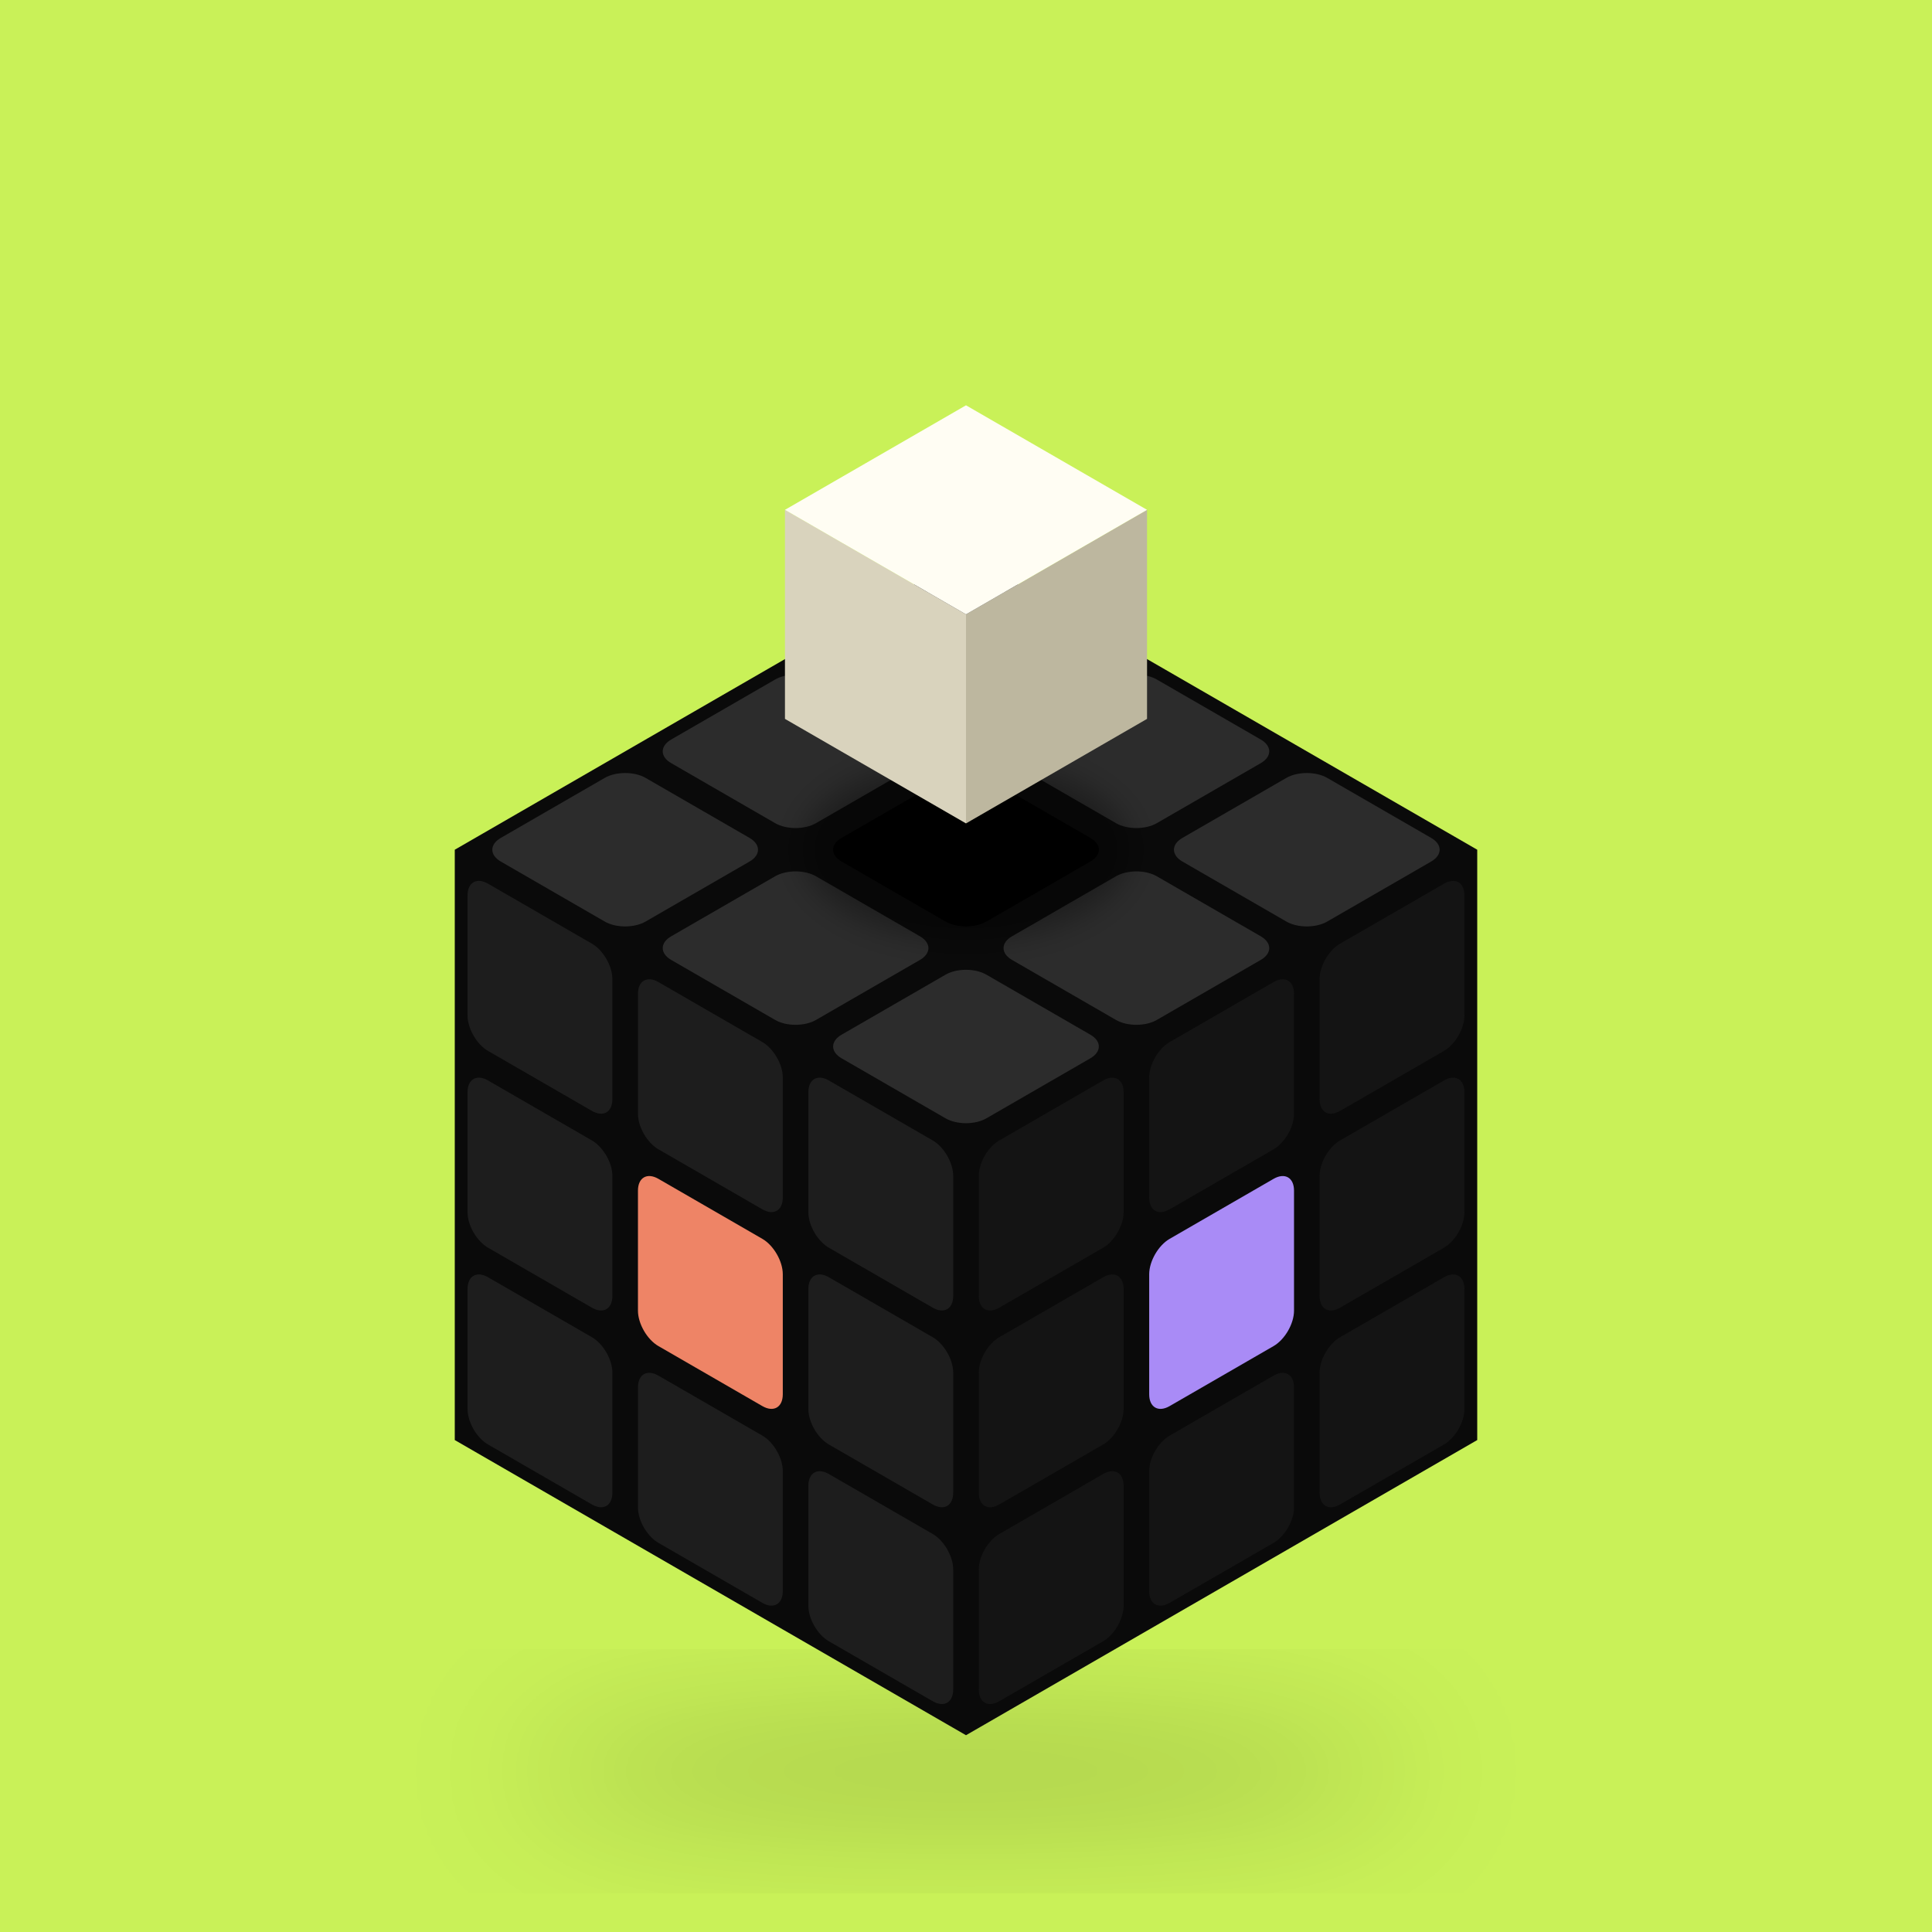
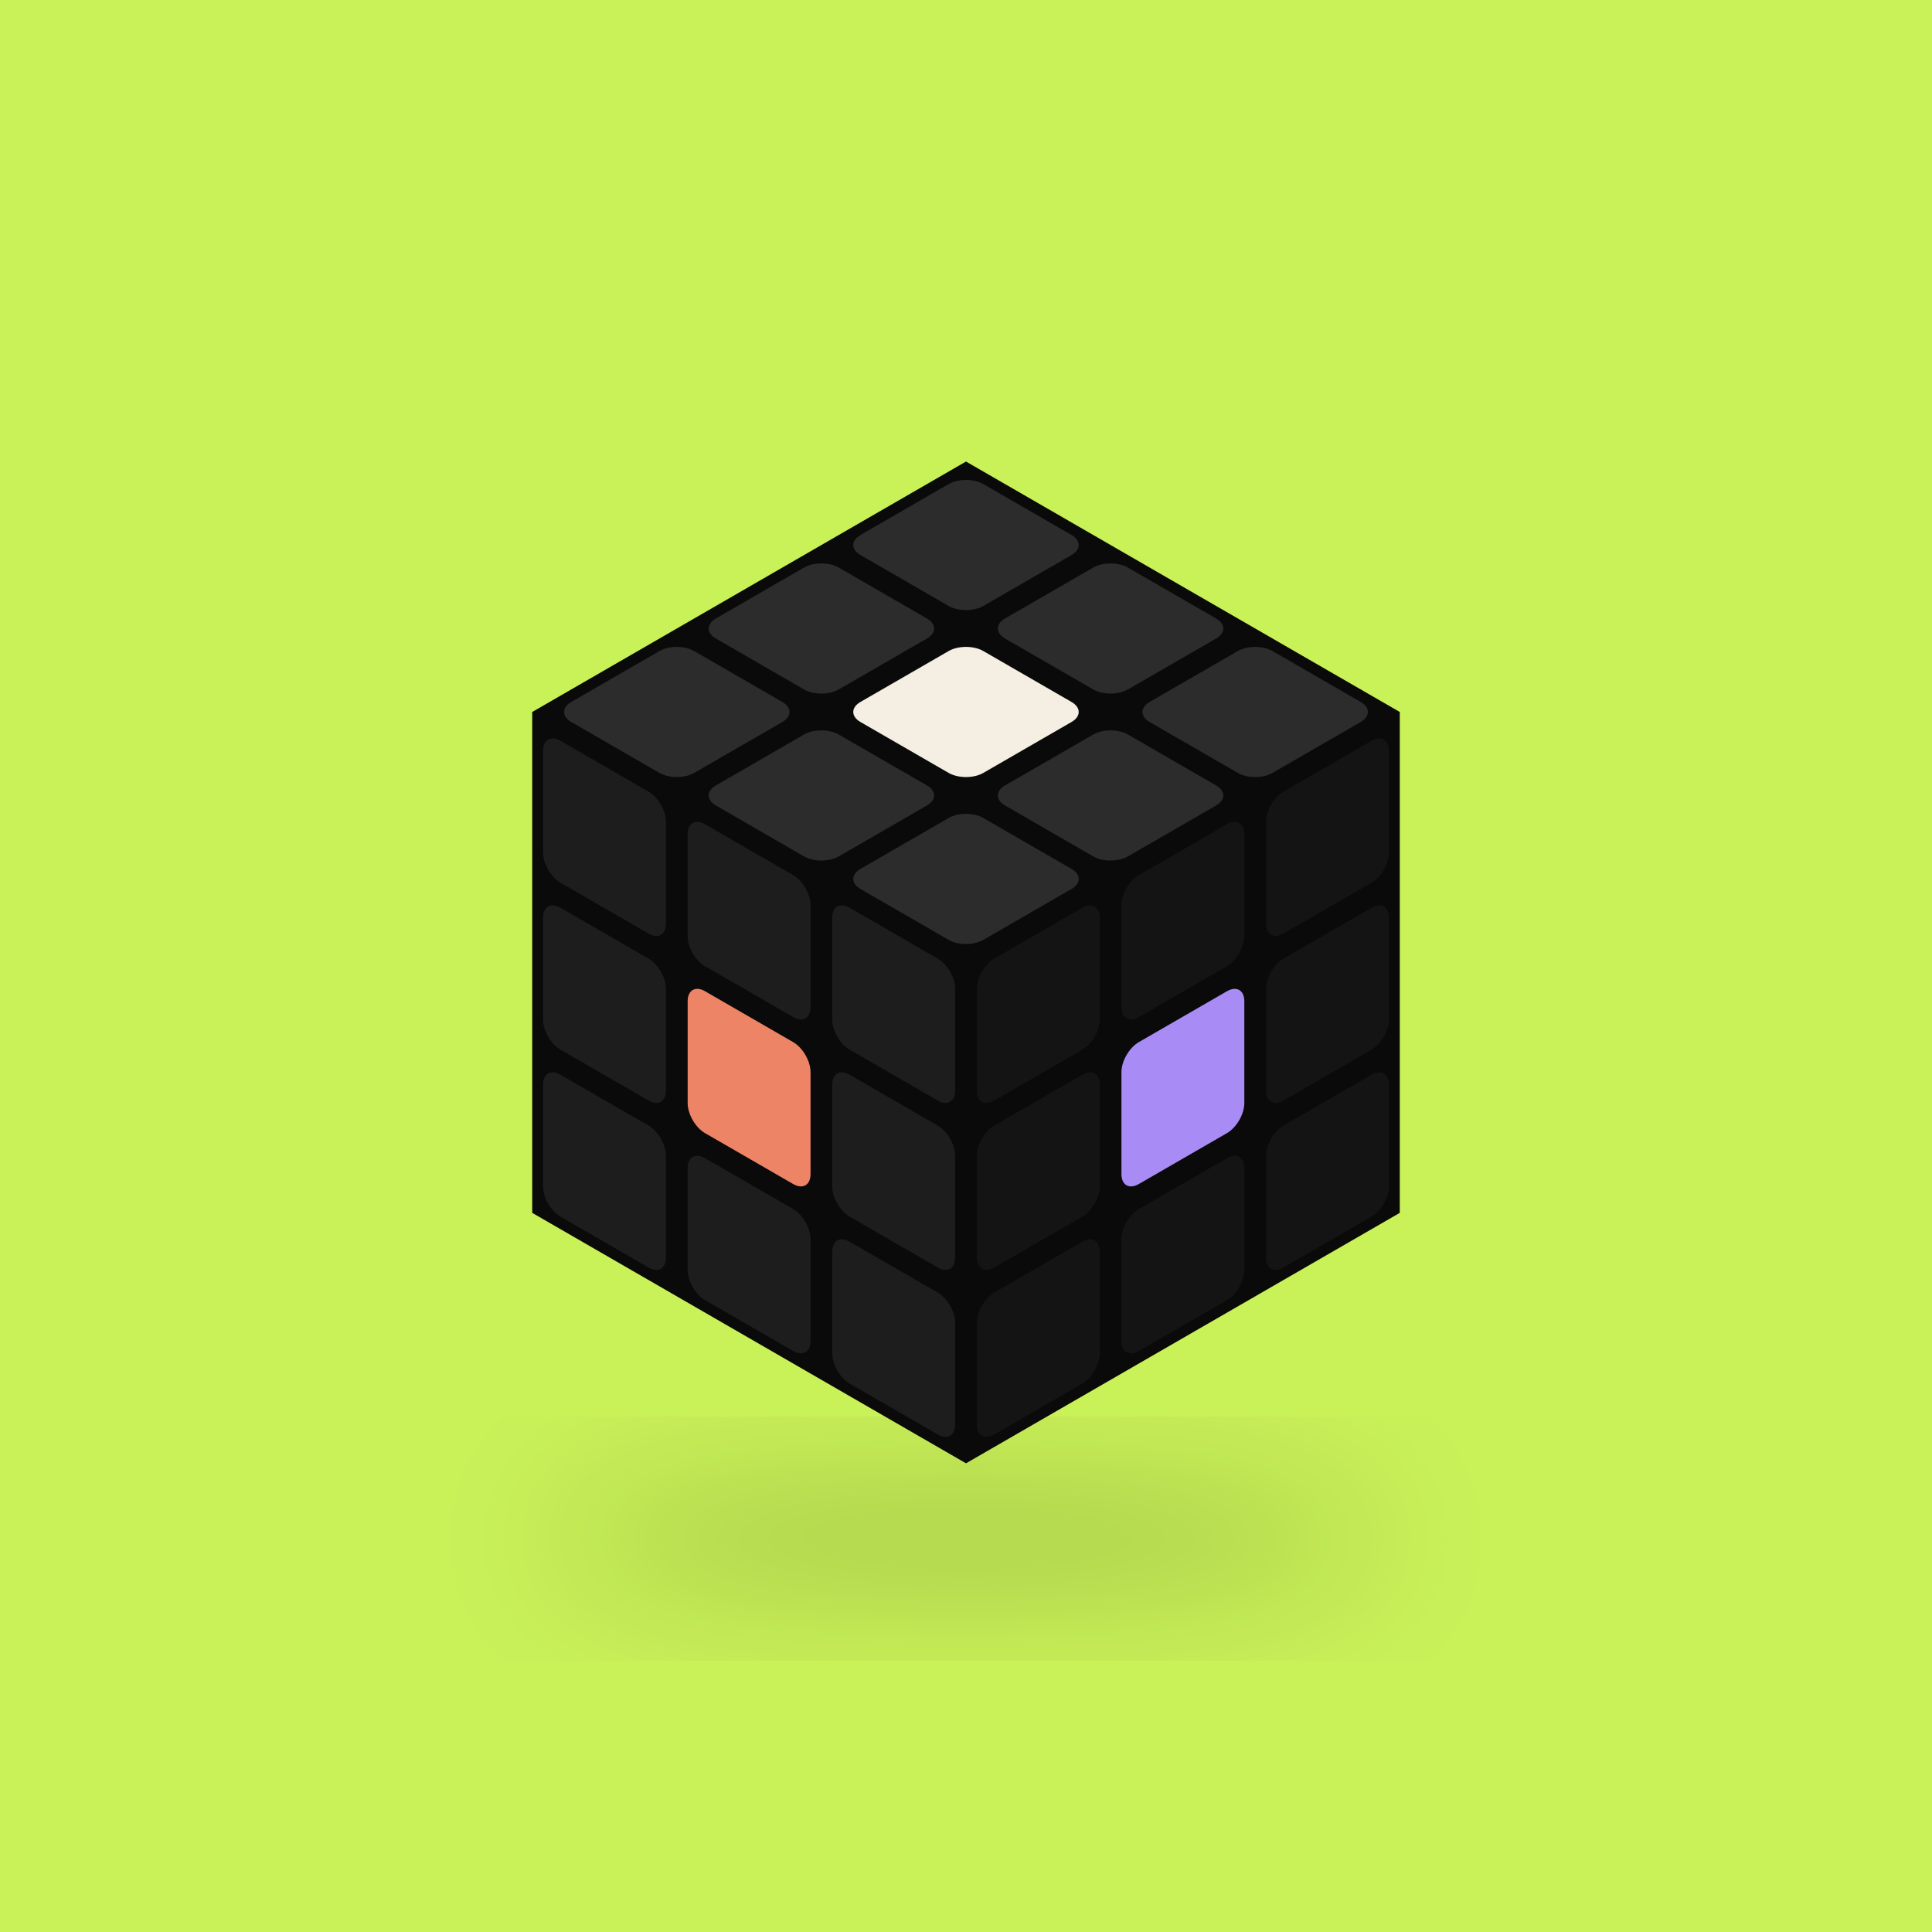
<svg xmlns="http://www.w3.org/2000/svg" viewBox="0 0 1080 1080" width="1080" height="1080">
  <defs>
    <filter id="glow" x="-80%" y="-80%" width="260%" height="260%">
      <feGaussianBlur stdDeviation="9" />
    </filter>
    <filter id="blur40" x="-50%" y="-50%" width="200%" height="200%">
      <feGaussianBlur stdDeviation="40" />
    </filter>
  </defs>
  <rect width="1080" height="1080" fill="#c9f158" />
-   <ellipse cx="540" cy="990.0" rx="250" ry="34" fill="#000" opacity=".16" filter="url(#blur40)" />
-   <g transform="translate(540,640) scale(3.3)">
+   <ellipse cx="540" cy="860" rx="230" ry="34" fill="#000" opacity=".16" filter="url(#blur40)" />
+   <g transform="translate(540,538) scale(2.8)">
    <path d="M0,-100 L86.6,-50 L86.6,50 L0,100 L-86.6,50 L-86.6,-50Z" fill="#0a0a0a" />
    <g transform="matrix(0.866,-0.5,0.866,0.5,-86.6,-50)">
      <rect x="2.5" y="2.5" width="28.33" height="28.33" rx="4" fill="#2c2c2c" />
      <rect x="2.5" y="35.833" width="28.33" height="28.33" rx="4" fill="#2c2c2c" />
      <rect x="2.5" y="69.166" width="28.33" height="28.33" rx="4" fill="#2c2c2c" />
      <rect x="35.833" y="2.5" width="28.33" height="28.33" rx="4" fill="#2c2c2c" />
-       <rect x="35.833" y="35.833" width="28.33" height="28.33" rx="4" fill="#000" />
+       <rect x="35.833" y="35.833" width="28.33" height="28.33" rx="4" fill="#f4efe2" />
      <rect x="35.833" y="69.166" width="28.33" height="28.33" rx="4" fill="#2c2c2c" />
      <rect x="69.166" y="2.5" width="28.33" height="28.33" rx="4" fill="#2c2c2c" />
      <rect x="69.166" y="35.833" width="28.33" height="28.33" rx="4" fill="#2c2c2c" />
      <rect x="69.166" y="69.166" width="28.33" height="28.33" rx="4" fill="#2c2c2c" />
    </g>
    <g transform="matrix(0.866,0.5,0,1,-86.6,-50)">
      <rect x="2.5" y="2.5" width="28.33" height="28.33" rx="4" fill="#1d1d1d" />
      <rect x="2.5" y="35.833" width="28.33" height="28.33" rx="4" fill="#1d1d1d" />
      <rect x="2.5" y="69.166" width="28.33" height="28.33" rx="4" fill="#1d1d1d" />
      <rect x="35.833" y="2.5" width="28.33" height="28.33" rx="4" fill="#1d1d1d" />
      <rect x="35.833" y="35.833" width="28.33" height="28.33" rx="4" fill="#ee8466" />
      <rect x="35.833" y="69.166" width="28.33" height="28.33" rx="4" fill="#1d1d1d" />
      <rect x="69.166" y="2.5" width="28.33" height="28.33" rx="4" fill="#1d1d1d" />
      <rect x="69.166" y="35.833" width="28.33" height="28.33" rx="4" fill="#1d1d1d" />
      <rect x="69.166" y="69.166" width="28.33" height="28.33" rx="4" fill="#1d1d1d" />
    </g>
    <g transform="matrix(0.866,-0.5,0,1,0,0)">
      <rect x="2.5" y="2.5" width="28.33" height="28.33" rx="4" fill="#141414" />
      <rect x="2.5" y="35.833" width="28.33" height="28.33" rx="4" fill="#141414" />
      <rect x="2.5" y="69.166" width="28.33" height="28.33" rx="4" fill="#141414" />
      <rect x="35.833" y="2.5" width="28.33" height="28.33" rx="4" fill="#141414" />
      <rect x="35.833" y="35.833" width="28.33" height="28.33" rx="4" fill="#a98bf6" />
      <rect x="35.833" y="69.166" width="28.33" height="28.33" rx="4" fill="#141414" />
      <rect x="69.166" y="2.5" width="28.33" height="28.33" rx="4" fill="#141414" />
      <rect x="69.166" y="35.833" width="28.33" height="28.33" rx="4" fill="#141414" />
      <rect x="69.166" y="69.166" width="28.33" height="28.33" rx="4" fill="#141414" />
    </g>
  </g>
-   <ellipse cx="540" cy="475.0" rx="91.082" ry="49.082" fill="#000" opacity=".35" filter="url(#glow)" />
-   <path d="M438.798,285.0 L540,343.431 L540,460.292 L438.798,401.861Z" fill="#d9d3bd" />
-   <path d="M641.202,285.0 L540,343.431 L540,460.292 L641.202,401.861Z" fill="#bdb79f" />
-   <path d="M540,226.569 L641.202,285.0 L540,343.431 L438.798,285.0Z" fill="#fffdf3" />
</svg>
